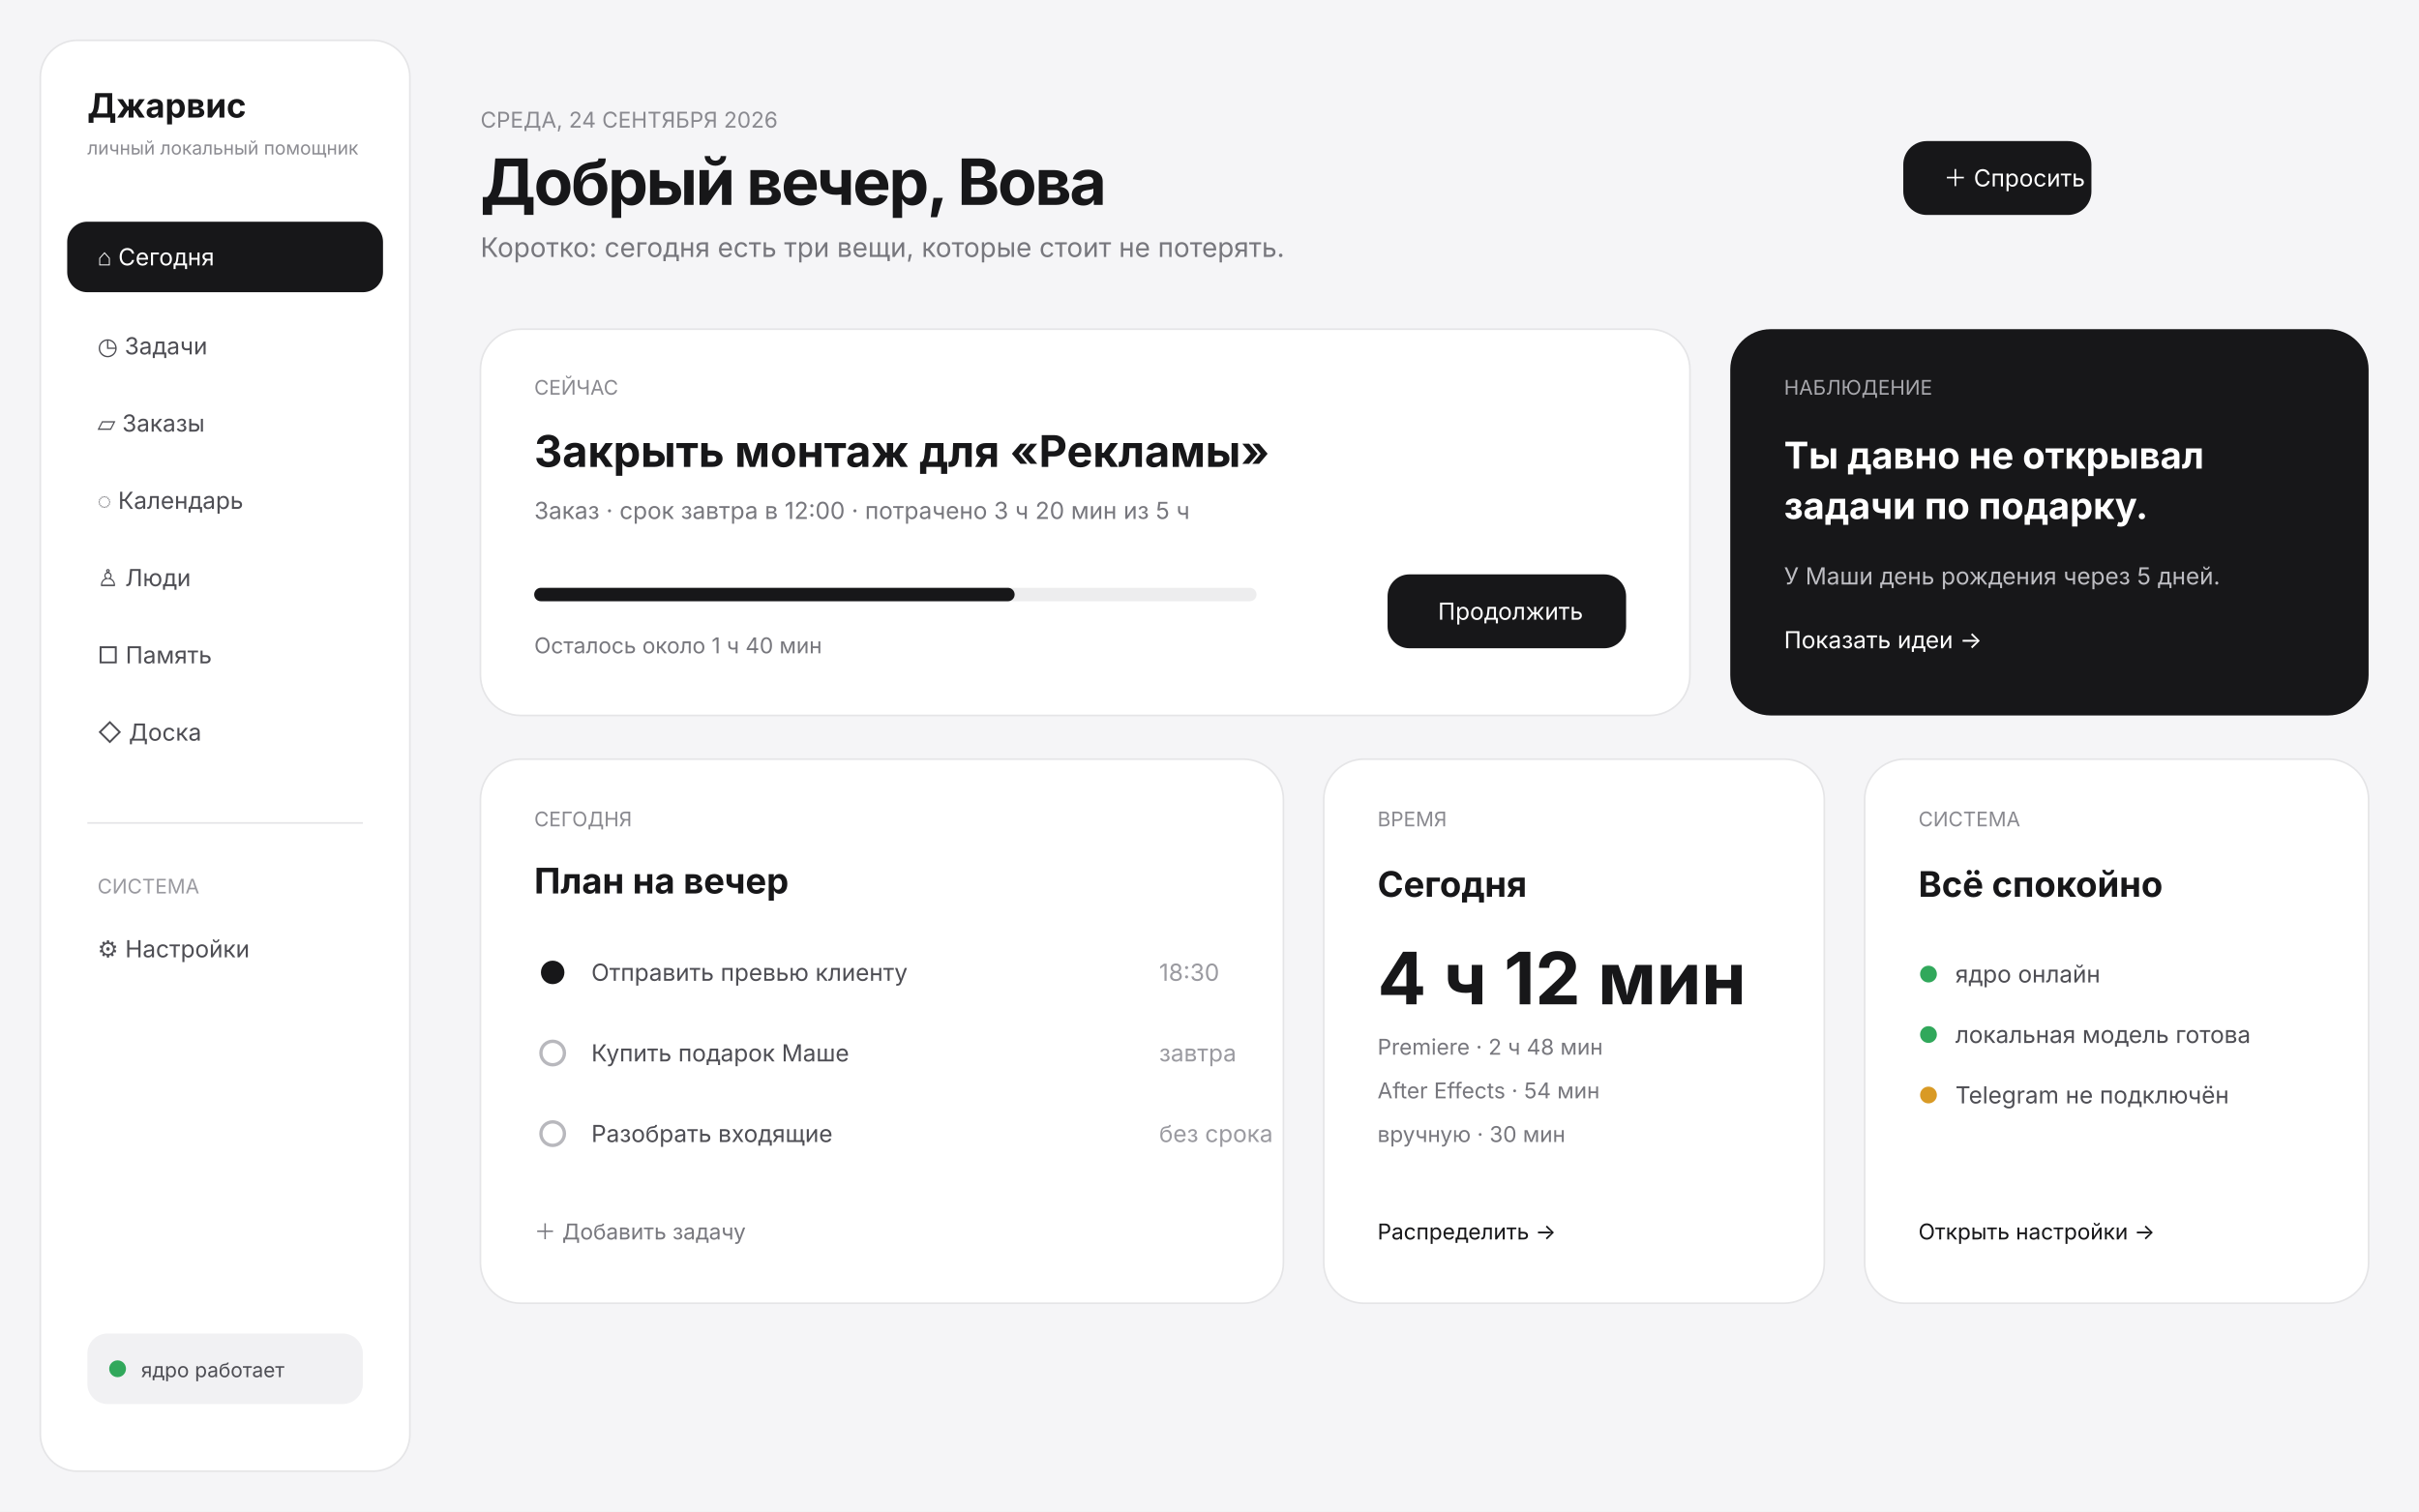
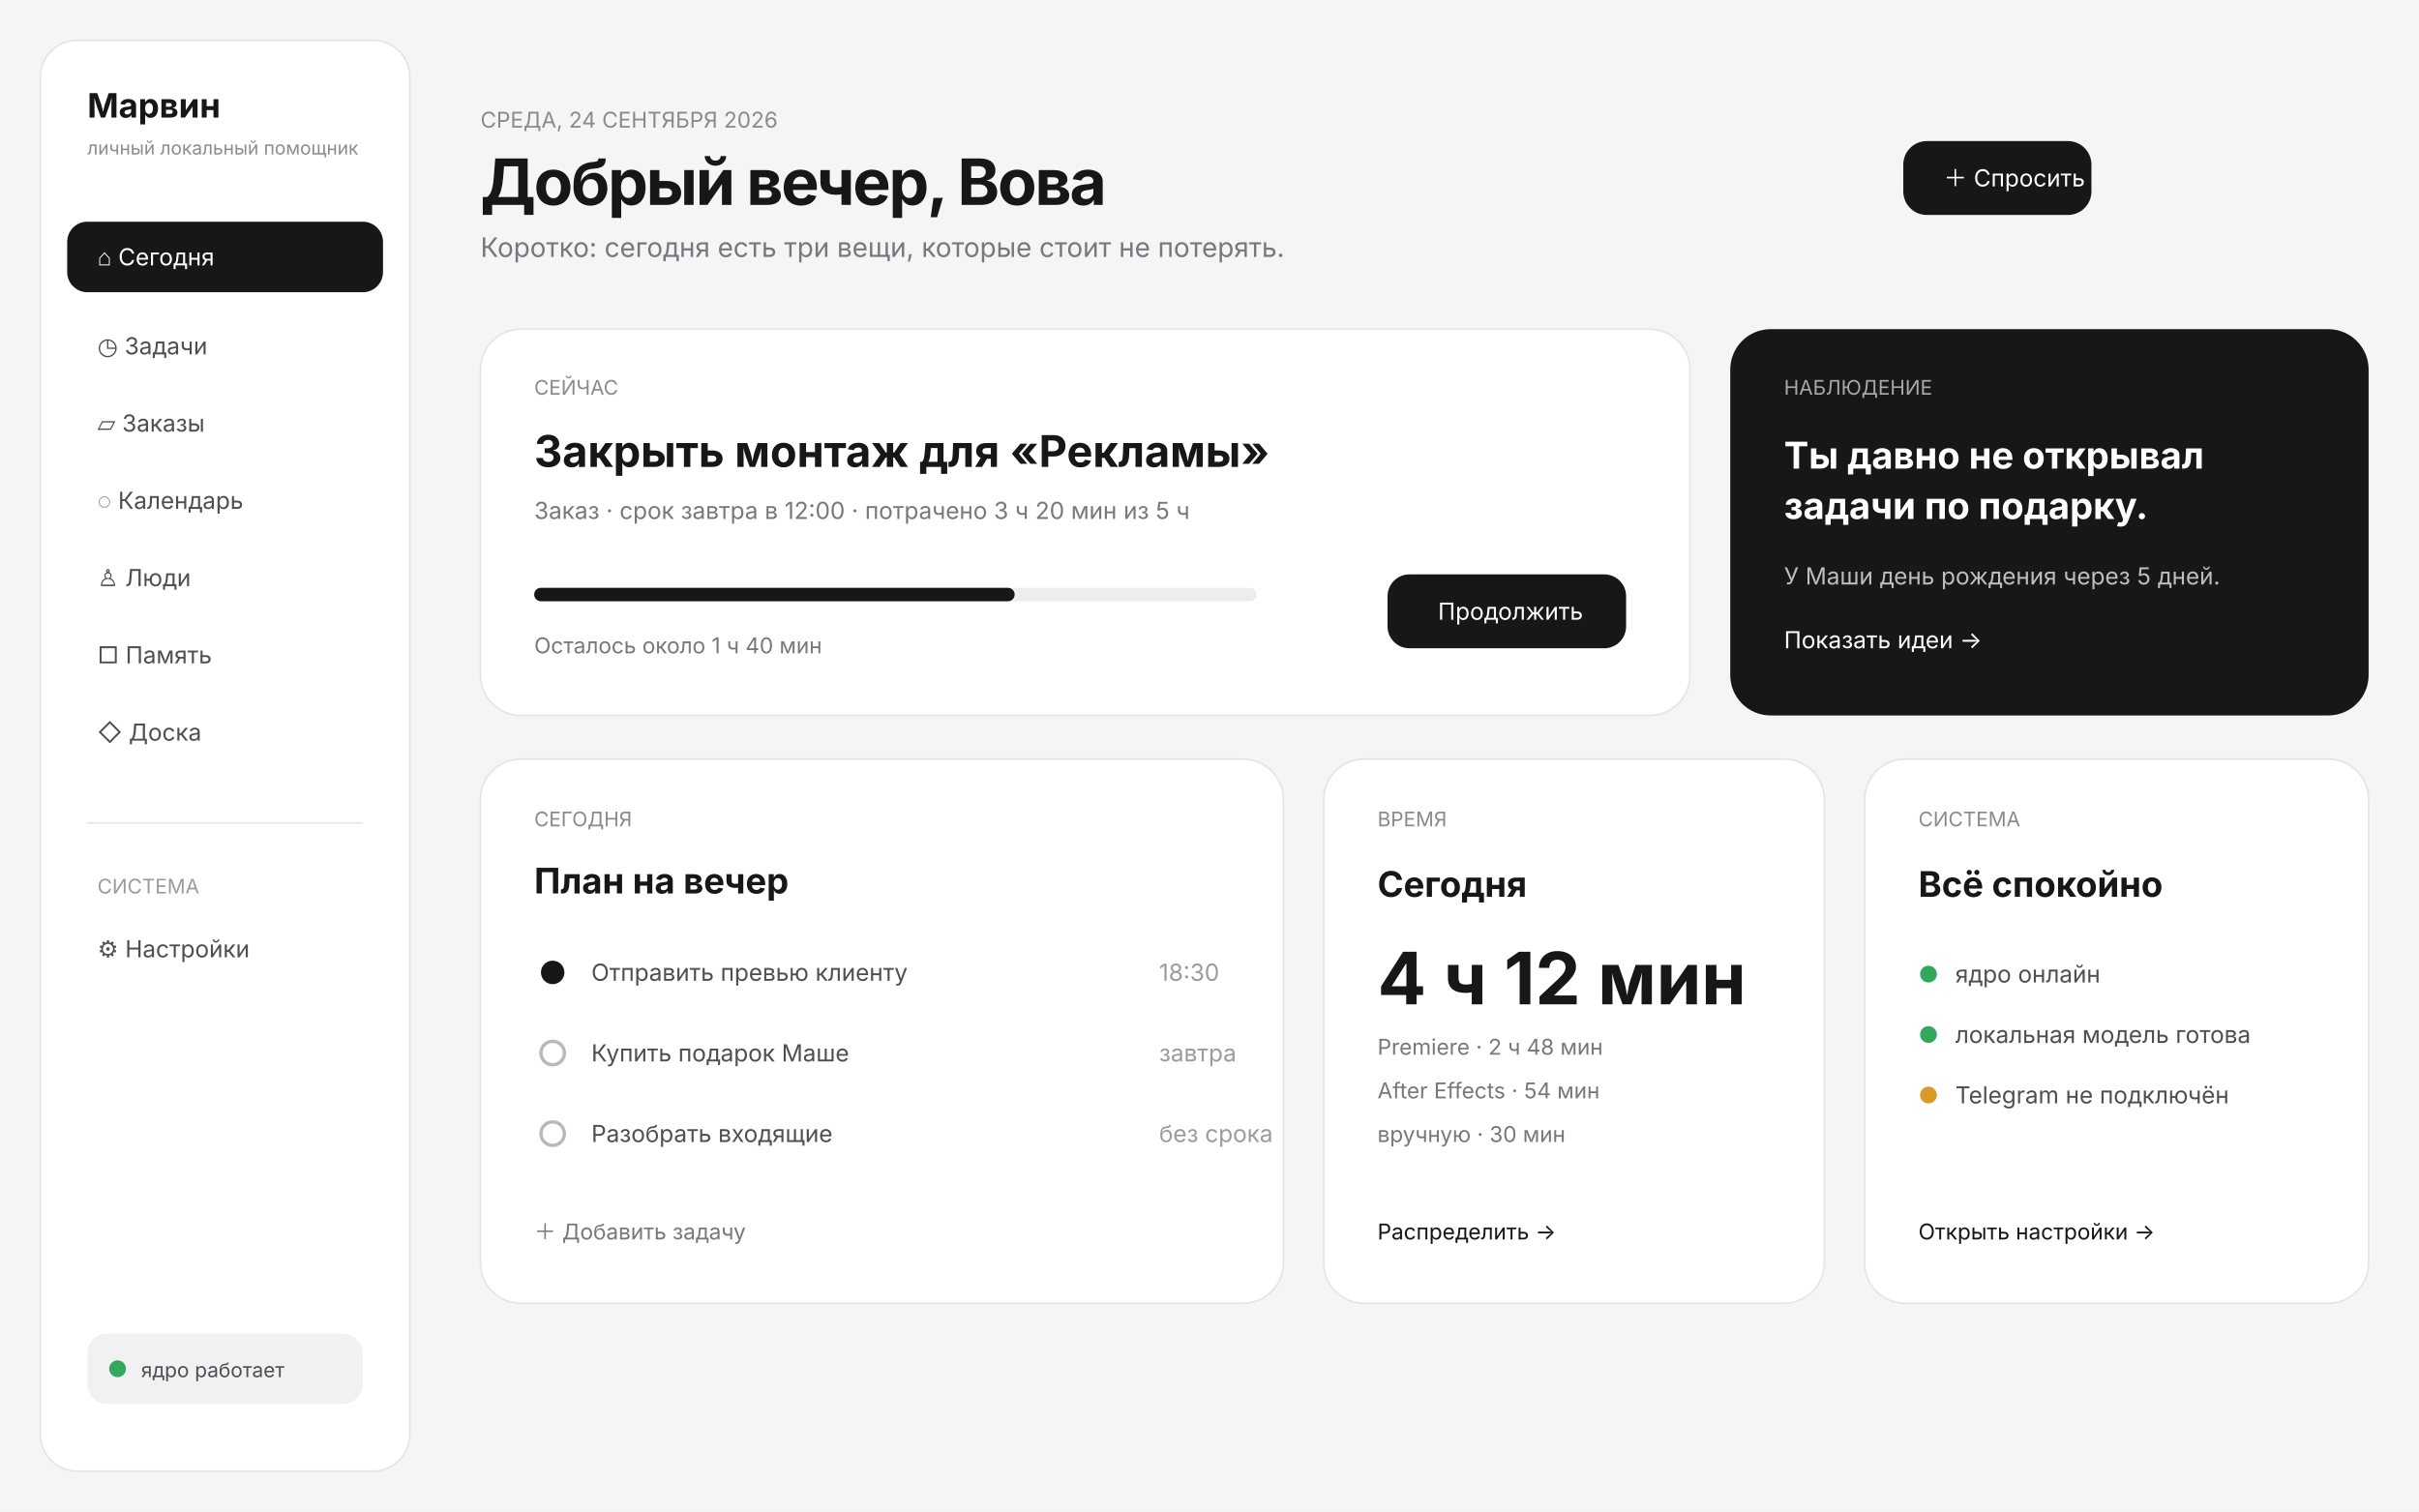
<svg xmlns="http://www.w3.org/2000/svg" width="1440" height="900" viewBox="0 0 1440 900">
  <rect width="1440" height="900" fill="#f5f5f7" />
  <rect x="24" y="24" width="220" height="852" rx="22" fill="#ffffff" stroke="#e5e5e7" />
-   <text x="52" y="70" font-family="Inter,Arial,sans-serif" font-size="20" font-weight="700" fill="#171719">Джарвис</text>
+   <text x="52" y="70" font-family="Inter,Arial,sans-serif" font-size="20" font-weight="700" fill="#171719">Марвин</text>
  <text x="52" y="92" font-family="Inter,Arial,sans-serif" font-size="11" fill="#8b8b91">личный локальный помощник</text>
  <g font-family="Inter,Arial,sans-serif" font-size="14" fill="#4e4e54">
    <rect x="40" y="132" width="188" height="42" rx="12" fill="#171719" />
    <text x="58" y="158" fill="#fff">⌂  Сегодня</text>
    <text x="58" y="211">◷  Задачи</text>
    <text x="58" y="257">▱  Заказы</text>
    <text x="58" y="303">◌  Календарь</text>
    <text x="58" y="349">♙  Люди</text>
    <text x="58" y="395">□  Память</text>
    <text x="58" y="441">◇  Доска</text>
  </g>
  <line x1="52" y1="490" x2="216" y2="490" stroke="#e5e5e7" />
  <text x="58" y="532" font-family="Inter,Arial,sans-serif" font-size="12" fill="#9a9aa0">СИСТЕМА</text>
  <text x="58" y="570" font-family="Inter,Arial,sans-serif" font-size="14" fill="#4e4e54">⚙  Настройки</text>
  <rect x="52" y="794" width="164" height="42" rx="12" fill="#f1f1f3" />
  <circle cx="70" cy="815" r="5" fill="#31a85b" />
  <text x="84" y="820" font-family="Inter,Arial,sans-serif" font-size="12" fill="#4e4e54">ядро работает</text>
  <text x="286" y="76" font-family="Inter,Arial,sans-serif" font-size="13" fill="#89898f">СРЕДА, 24 СЕНТЯБРЯ 2026</text>
  <text x="286" y="122" font-family="Inter,Arial,sans-serif" font-size="38" font-weight="700" letter-spacing="-1.2" fill="#171719">Добрый вечер, Вова</text>
  <text x="286" y="153" font-family="Inter,Arial,sans-serif" font-size="16" fill="#77777d">Коротко: сегодня есть три вещи, которые стоит не потерять.</text>
  <button />
  <rect x="1133" y="84" width="112" height="44" rx="14" fill="#171719" />
  <text x="1157" y="111" font-family="Inter,Arial,sans-serif" font-size="14" fill="#fff">＋ Спросить</text>
  <rect x="286" y="196" width="720" height="230" rx="24" fill="#ffffff" stroke="#e5e5e7" />
  <text x="318" y="235" font-family="Inter,Arial,sans-serif" font-size="12" fill="#89898f">СЕЙЧАС</text>
  <text x="318" y="278" font-family="Inter,Arial,sans-serif" font-size="26" font-weight="650" fill="#171719">Закрыть монтаж для «Рекламы»</text>
  <text x="318" y="309" font-family="Inter,Arial,sans-serif" font-size="14" fill="#77777d">Заказ · срок завтра в 12:00 · потрачено 3 ч 20 мин из 5 ч</text>
  <rect x="318" y="350" width="430" height="8" rx="4" fill="#ededee" />
  <rect x="318" y="350" width="286" height="8" rx="4" fill="#171719" />
  <text x="318" y="389" font-family="Inter,Arial,sans-serif" font-size="13" fill="#77777d">Осталось около 1 ч 40 мин</text>
  <rect x="826" y="342" width="142" height="44" rx="13" fill="#171719" />
  <text x="856" y="369" font-family="Inter,Arial,sans-serif" font-size="14" fill="#fff">Продолжить</text>
  <rect x="1030" y="196" width="380" height="230" rx="24" fill="#171719" />
  <text x="1062" y="235" font-family="Inter,Arial,sans-serif" font-size="12" fill="#a8a8ad">НАБЛЮДЕНИЕ</text>
  <text x="1062" y="279" font-family="Inter,Arial,sans-serif" font-size="22" font-weight="650" fill="#fff">Ты давно не открывал</text>
  <text x="1062" y="309" font-family="Inter,Arial,sans-serif" font-size="22" font-weight="650" fill="#fff">задачи по подарку.</text>
  <text x="1062" y="348" font-family="Inter,Arial,sans-serif" font-size="14" fill="#bdbdc2">У Маши день рождения через 5 дней.</text>
  <text x="1062" y="386" font-family="Inter,Arial,sans-serif" font-size="14" fill="#fff">Показать идеи →</text>
  <rect x="286" y="452" width="478" height="324" rx="24" fill="#fff" stroke="#e5e5e7" />
  <text x="318" y="492" font-family="Inter,Arial,sans-serif" font-size="12" fill="#89898f">СЕГОДНЯ</text>
  <text x="318" y="532" font-family="Inter,Arial,sans-serif" font-size="21" font-weight="650" fill="#171719">План на вечер</text>
  <g font-family="Inter,Arial,sans-serif" font-size="14" fill="#4e4e54">
    <circle cx="329" cy="579" r="7" fill="#171719" />
    <text x="352" y="584">Отправить превью клиенту</text>
    <text x="690" y="584" fill="#9a9aa0">18:30</text>
    <circle cx="329" cy="627" r="7" fill="#fff" stroke="#b8b8bd" stroke-width="2" />
    <text x="352" y="632">Купить подарок Маше</text>
    <text x="690" y="632" fill="#9a9aa0">завтра</text>
    <circle cx="329" cy="675" r="7" fill="#fff" stroke="#b8b8bd" stroke-width="2" />
    <text x="352" y="680">Разобрать входящие</text>
    <text x="690" y="680" fill="#9a9aa0">без срока</text>
  </g>
  <text x="318" y="738" font-family="Inter,Arial,sans-serif" font-size="13" fill="#77777d">＋ Добавить задачу</text>
  <rect x="788" y="452" width="298" height="324" rx="24" fill="#fff" stroke="#e5e5e7" />
  <text x="820" y="492" font-family="Inter,Arial,sans-serif" font-size="12" fill="#89898f">ВРЕМЯ</text>
  <text x="820" y="534" font-family="Inter,Arial,sans-serif" font-size="21" font-weight="650" fill="#171719">Сегодня</text>
  <text x="820" y="598" font-family="Inter,Arial,sans-serif" font-size="43" font-weight="700" fill="#171719">4 ч 12 мин</text>
  <text x="820" y="628" font-family="Inter,Arial,sans-serif" font-size="13" fill="#77777d">Premiere · 2 ч 48 мин</text>
  <text x="820" y="654" font-family="Inter,Arial,sans-serif" font-size="13" fill="#77777d">After Effects · 54 мин</text>
  <text x="820" y="680" font-family="Inter,Arial,sans-serif" font-size="13" fill="#77777d">вручную · 30 мин</text>
  <text x="820" y="738" font-family="Inter,Arial,sans-serif" font-size="13" fill="#171719">Распределить  →</text>
  <rect x="1110" y="452" width="300" height="324" rx="24" fill="#fff" stroke="#e5e5e7" />
  <text x="1142" y="492" font-family="Inter,Arial,sans-serif" font-size="12" fill="#89898f">СИСТЕМА</text>
  <text x="1142" y="534" font-family="Inter,Arial,sans-serif" font-size="21" font-weight="650" fill="#171719">Всё спокойно</text>
  <circle cx="1148" cy="580" r="5" fill="#31a85b" />
  <text x="1164" y="585" font-family="Inter,Arial,sans-serif" font-size="14" fill="#4e4e54">ядро онлайн</text>
  <circle cx="1148" cy="616" r="5" fill="#31a85b" />
  <text x="1164" y="621" font-family="Inter,Arial,sans-serif" font-size="14" fill="#4e4e54">локальная модель готова</text>
  <circle cx="1148" cy="652" r="5" fill="#d99a25" />
  <text x="1164" y="657" font-family="Inter,Arial,sans-serif" font-size="14" fill="#4e4e54">Telegram не подключён</text>
  <text x="1142" y="738" font-family="Inter,Arial,sans-serif" font-size="13" fill="#171719">Открыть настройки  →</text>
</svg>
